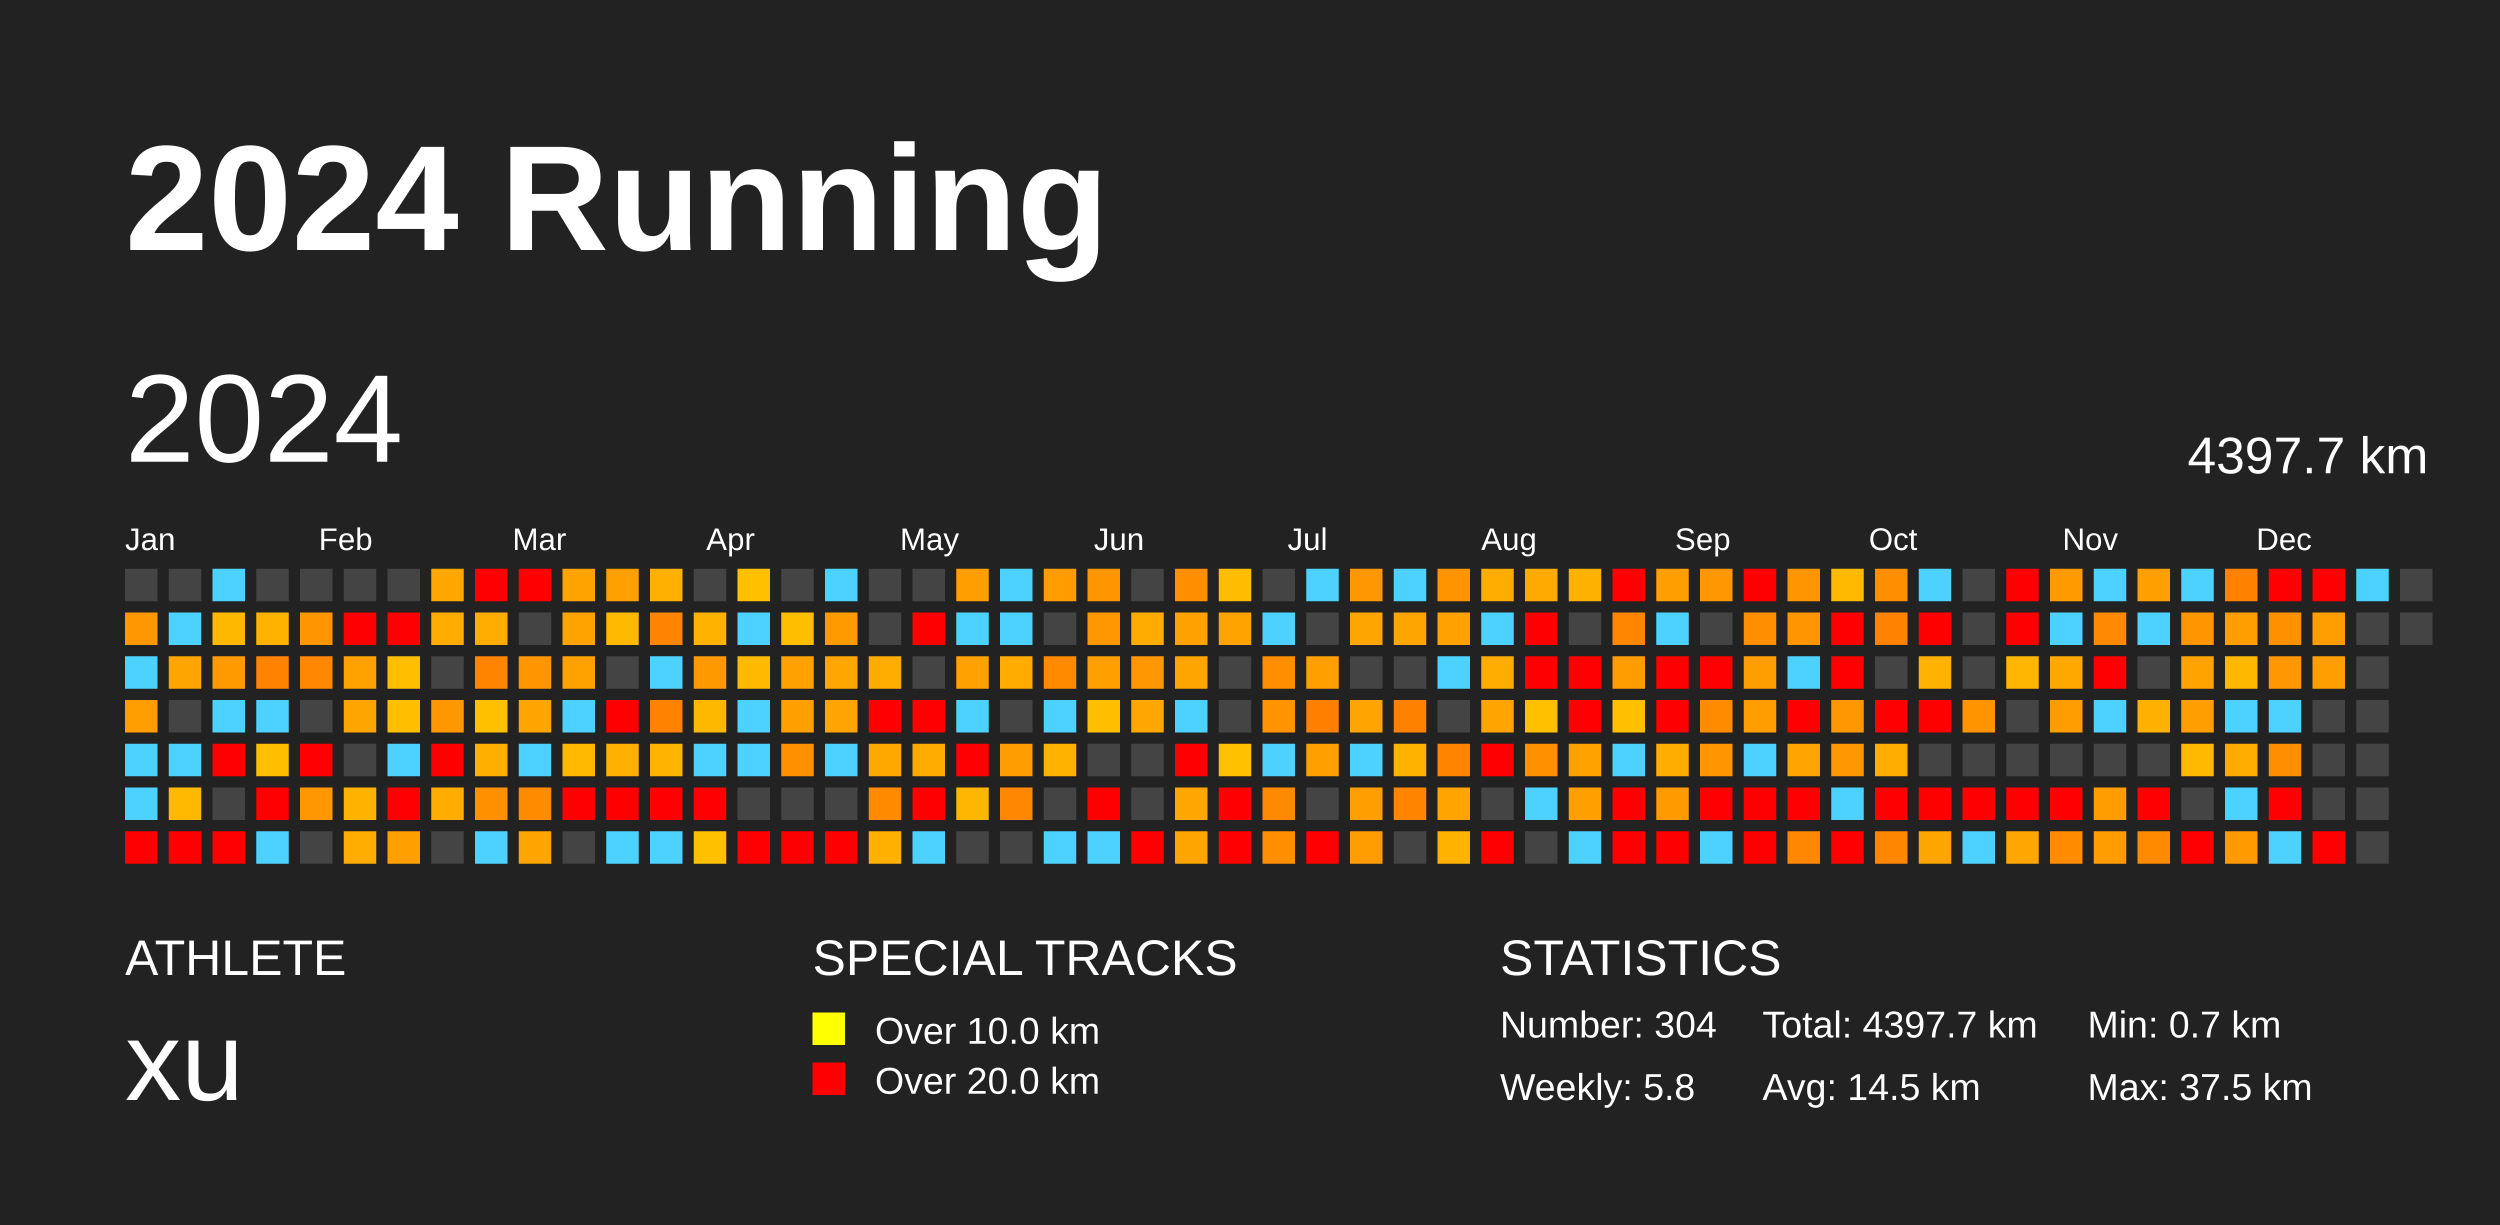
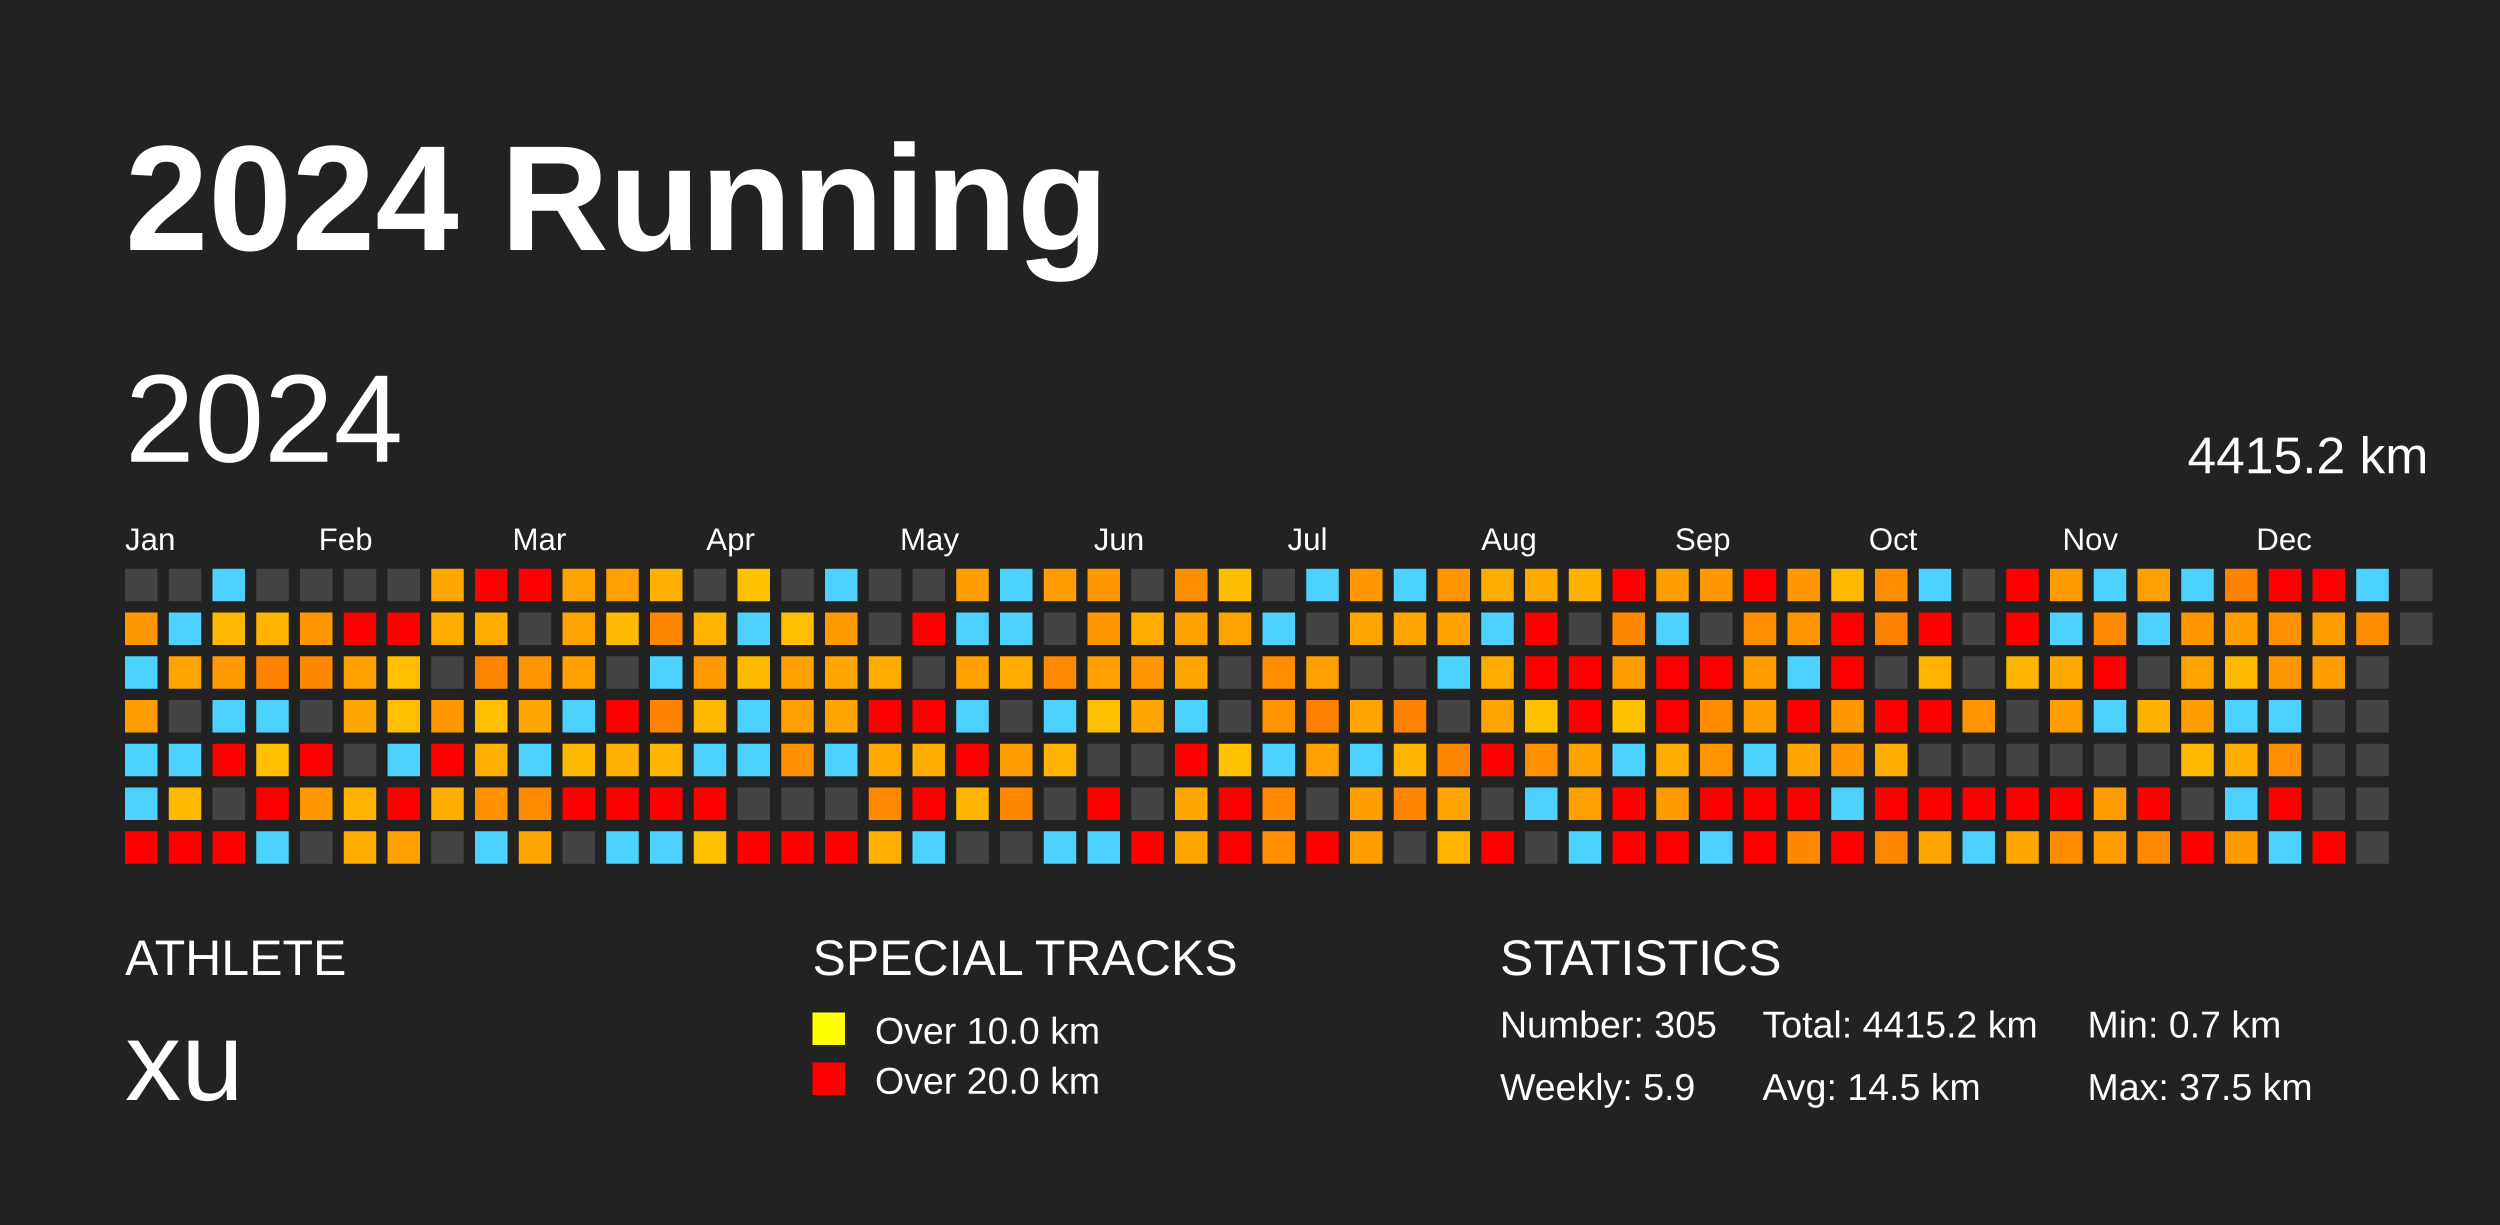
<svg xmlns="http://www.w3.org/2000/svg" baseProfile="full" height="98mm" version="1.1" viewBox="0,0,200,98" width="200mm">
  <defs />
  <rect fill="#222222" height="98" width="200" x="0" y="0" />
  <text fill="#FFFFFF" style="font-size:12px; font-family:Arial; font-weight:bold;" x="10" y="20">2024 Running</text>
  <text fill="#FFFFFF" style="font-size:4px; font-family:Arial" x="10" y="78">ATHLETE</text>
  <text fill="#FFFFFF" style="font-size:9px; font-family:Arial" x="10" y="88">xu</text>
  <text fill="#FFFFFF" style="font-size:4px; font-family:Arial" x="65" y="78">SPECIAL TRACKS</text>
  <rect fill="yellow" height="2.6" width="2.6" x="65" y="81" />
  <text fill="#FFFFFF" style="font-size:3px; font-family:Arial" x="70" y="83.5">Over 10.0 km</text>
  <rect fill="red" height="2.6" width="2.6" x="65" y="85" />
  <text fill="#FFFFFF" style="font-size:3px; font-family:Arial" x="70" y="87.5">Over 20.0 km</text>
  <text fill="#FFFFFF" style="font-size:4px; font-family:Arial" x="120" y="78">STATISTICS</text>
-   <text fill="#FFFFFF" style="font-size:3px; font-family:Arial" x="120" y="83">Number: 304</text>
-   <text fill="#FFFFFF" style="font-size:3px; font-family:Arial" x="120" y="88">Weekly: 5.8</text>
-   <text fill="#FFFFFF" style="font-size:3px; font-family:Arial" x="141" y="83">Total: 4397.7 km</text>
+   <text fill="#FFFFFF" style="font-size:3px; font-family:Arial" x="120" y="83">Number: 305</text>
+   <text fill="#FFFFFF" style="font-size:3px; font-family:Arial" x="120" y="88">Weekly: 5.9</text>
+   <text fill="#FFFFFF" style="font-size:3px; font-family:Arial" x="141" y="83">Total: 4415.2 km</text>
  <text fill="#FFFFFF" style="font-size:3px; font-family:Arial" x="141" y="88">Avg: 14.5 km</text>
  <text fill="#FFFFFF" style="font-size:3px; font-family:Arial" x="167" y="83">Min: 0.7 km</text>
  <text fill="#FFFFFF" style="font-size:3px; font-family:Arial" x="167" y="88">Max: 37.5 km</text>
  <text dominant-baseline="hanging" fill="#FFFFFF" style="font-size:10.0px; font-family:Arial;" x="10" y="30">2024</text>
-   <text dominant-baseline="hanging" fill="#FFFFFF" style="font-size:4.125px; font-family:Arial;" x="175" y="35">4397.7 km</text>
+   <text dominant-baseline="hanging" fill="#FFFFFF" style="font-size:4.125px; font-family:Arial;" x="175" y="35">4415.2 km</text>
  <text fill="#FFFFFF" style="font-size:2.5px; font-family:Arial" x="10.0" y="44">Jan</text>
  <text fill="#FFFFFF" style="font-size:2.5px; font-family:Arial" x="25.5" y="44">Feb</text>
  <text fill="#FFFFFF" style="font-size:2.5px; font-family:Arial" x="41.0" y="44">Mar</text>
  <text fill="#FFFFFF" style="font-size:2.5px; font-family:Arial" x="56.5" y="44">Apr</text>
  <text fill="#FFFFFF" style="font-size:2.5px; font-family:Arial" x="72.0" y="44">May</text>
  <text fill="#FFFFFF" style="font-size:2.5px; font-family:Arial" x="87.5" y="44">Jun</text>
  <text fill="#FFFFFF" style="font-size:2.5px; font-family:Arial" x="103.0" y="44">Jul</text>
  <text fill="#FFFFFF" style="font-size:2.5px; font-family:Arial" x="118.5" y="44">Aug</text>
  <text fill="#FFFFFF" style="font-size:2.5px; font-family:Arial" x="134.0" y="44">Sep</text>
  <text fill="#FFFFFF" style="font-size:2.5px; font-family:Arial" x="149.5" y="44">Oct</text>
  <text fill="#FFFFFF" style="font-size:2.5px; font-family:Arial" x="165.0" y="44">Nov</text>
  <text fill="#FFFFFF" style="font-size:2.5px; font-family:Arial" x="180.5" y="44">Dec</text>
  <rect fill="#444444" height="2.6" width="2.6" x="10.0" y="45.5" />
  <rect fill="#ff9700" height="2.6" width="2.6" x="10.0" y="49.0" />
  <rect fill="#4dd2ff" height="2.6" width="2.6" x="10.0" y="52.5" />
  <rect fill="#ff9c00" height="2.6" width="2.6" x="10.0" y="56.0" />
  <rect fill="#4dd2ff" height="2.6" width="2.6" x="10.0" y="59.5" />
  <rect fill="#4dd2ff" height="2.6" width="2.6" x="10.0" y="63.0" />
  <rect fill="red" height="2.6" width="2.6" x="10.0" y="66.5" />
  <rect fill="#444444" height="2.6" width="2.6" x="13.5" y="45.5" />
  <rect fill="#4dd2ff" height="2.6" width="2.6" x="13.5" y="49.0" />
  <rect fill="#ffa500" height="2.6" width="2.6" x="13.5" y="52.5" />
  <rect fill="#444444" height="2.6" width="2.6" x="13.5" y="56.0" />
  <rect fill="#4dd2ff" height="2.6" width="2.6" x="13.5" y="59.5" />
  <rect fill="#ffba00" height="2.6" width="2.6" x="13.5" y="63.0" />
  <rect fill="red" height="2.6" width="2.6" x="13.5" y="66.5" />
  <rect fill="#4dd2ff" height="2.6" width="2.6" x="17.0" y="45.5" />
  <rect fill="#ffb800" height="2.6" width="2.6" x="17.0" y="49.0" />
  <rect fill="#ff9b00" height="2.6" width="2.6" x="17.0" y="52.5" />
  <rect fill="#4dd2ff" height="2.6" width="2.6" x="17.0" y="56.0" />
  <rect fill="red" height="2.6" width="2.6" x="17.0" y="59.5" />
  <rect fill="#444444" height="2.6" width="2.6" x="17.0" y="63.0" />
  <rect fill="red" height="2.6" width="2.6" x="17.0" y="66.5" />
  <rect fill="#444444" height="2.6" width="2.6" x="20.5" y="45.5" />
  <rect fill="#ffb300" height="2.6" width="2.6" x="20.5" y="49.0" />
  <rect fill="#ff8300" height="2.6" width="2.6" x="20.5" y="52.5" />
  <rect fill="#4dd2ff" height="2.6" width="2.6" x="20.5" y="56.0" />
  <rect fill="#ffbf00" height="2.6" width="2.6" x="20.5" y="59.5" />
  <rect fill="red" height="2.6" width="2.6" x="20.5" y="63.0" />
  <rect fill="#4dd2ff" height="2.6" width="2.6" x="20.5" y="66.5" />
  <rect fill="#444444" height="2.6" width="2.6" x="24.0" y="45.5" />
  <rect fill="#ff9500" height="2.6" width="2.6" x="24.0" y="49.0" />
  <rect fill="#ff8800" height="2.6" width="2.6" x="24.0" y="52.5" />
  <rect fill="#444444" height="2.6" width="2.6" x="24.0" y="56.0" />
  <rect fill="red" height="2.6" width="2.6" x="24.0" y="59.5" />
  <rect fill="#ff9700" height="2.6" width="2.6" x="24.0" y="63.0" />
  <rect fill="#444444" height="2.6" width="2.6" x="24.0" y="66.5" />
  <rect fill="#444444" height="2.6" width="2.6" x="27.5" y="45.5" />
  <rect fill="red" height="2.6" width="2.6" x="27.5" y="49.0" />
  <rect fill="#ffa200" height="2.6" width="2.6" x="27.5" y="52.5" />
  <rect fill="#ffa500" height="2.6" width="2.6" x="27.5" y="56.0" />
  <rect fill="#444444" height="2.6" width="2.6" x="27.5" y="59.5" />
  <rect fill="#ffb200" height="2.6" width="2.6" x="27.5" y="63.0" />
  <rect fill="#ffac00" height="2.6" width="2.6" x="27.5" y="66.5" />
  <rect fill="#444444" height="2.6" width="2.6" x="31.0" y="45.5" />
  <rect fill="red" height="2.6" width="2.6" x="31.0" y="49.0" />
  <rect fill="#ffbf00" height="2.6" width="2.6" x="31.0" y="52.5" />
  <rect fill="#ffbe00" height="2.6" width="2.6" x="31.0" y="56.0" />
  <rect fill="#4dd2ff" height="2.6" width="2.6" x="31.0" y="59.5" />
  <rect fill="red" height="2.6" width="2.6" x="31.0" y="63.0" />
  <rect fill="#ff9f00" height="2.6" width="2.6" x="31.0" y="66.5" />
  <rect fill="#ffa600" height="2.6" width="2.6" x="34.5" y="45.5" />
  <rect fill="#ffab00" height="2.6" width="2.6" x="34.5" y="49.0" />
  <rect fill="#444444" height="2.6" width="2.6" x="34.5" y="52.5" />
  <rect fill="#ff9800" height="2.6" width="2.6" x="34.5" y="56.0" />
  <rect fill="red" height="2.6" width="2.6" x="34.5" y="59.5" />
  <rect fill="#ffac00" height="2.6" width="2.6" x="34.5" y="63.0" />
  <rect fill="#444444" height="2.6" width="2.6" x="34.5" y="66.5" />
  <rect fill="red" height="2.6" width="2.6" x="38.0" y="45.5" />
  <rect fill="#ffac00" height="2.6" width="2.6" x="38.0" y="49.0" />
  <rect fill="#ff8400" height="2.6" width="2.6" x="38.0" y="52.5" />
  <rect fill="#ffc000" height="2.6" width="2.6" x="38.0" y="56.0" />
  <rect fill="#ffaf00" height="2.6" width="2.6" x="38.0" y="59.5" />
  <rect fill="#ff9000" height="2.6" width="2.6" x="38.0" y="63.0" />
  <rect fill="#4dd2ff" height="2.6" width="2.6" x="38.0" y="66.5" />
  <rect fill="red" height="2.6" width="2.6" x="41.5" y="45.5" />
  <rect fill="#444444" height="2.6" width="2.6" x="41.5" y="49.0" />
  <rect fill="#ff9600" height="2.6" width="2.6" x="41.5" y="52.5" />
  <rect fill="#ffa500" height="2.6" width="2.6" x="41.5" y="56.0" />
  <rect fill="#4dd2ff" height="2.6" width="2.6" x="41.5" y="59.5" />
  <rect fill="#ff8b00" height="2.6" width="2.6" x="41.5" y="63.0" />
  <rect fill="#ffa500" height="2.6" width="2.6" x="41.5" y="66.5" />
  <rect fill="#ffa300" height="2.6" width="2.6" x="45.0" y="45.5" />
  <rect fill="#ffa300" height="2.6" width="2.6" x="45.0" y="49.0" />
  <rect fill="#ffa200" height="2.6" width="2.6" x="45.0" y="52.5" />
  <rect fill="#4dd2ff" height="2.6" width="2.6" x="45.0" y="56.0" />
  <rect fill="#ffb900" height="2.6" width="2.6" x="45.0" y="59.5" />
  <rect fill="red" height="2.6" width="2.6" x="45.0" y="63.0" />
  <rect fill="#444444" height="2.6" width="2.6" x="45.0" y="66.5" />
  <rect fill="#ffa000" height="2.6" width="2.6" x="48.5" y="45.5" />
  <rect fill="#ffba00" height="2.6" width="2.6" x="48.5" y="49.0" />
  <rect fill="#444444" height="2.6" width="2.6" x="48.5" y="52.5" />
  <rect fill="red" height="2.6" width="2.6" x="48.5" y="56.0" />
  <rect fill="#ffb000" height="2.6" width="2.6" x="48.5" y="59.5" />
  <rect fill="red" height="2.6" width="2.6" x="48.5" y="63.0" />
  <rect fill="#4dd2ff" height="2.6" width="2.6" x="48.5" y="66.5" />
  <rect fill="#ffb000" height="2.6" width="2.6" x="52.0" y="45.5" />
  <rect fill="#ff8400" height="2.6" width="2.6" x="52.0" y="49.0" />
  <rect fill="#4dd2ff" height="2.6" width="2.6" x="52.0" y="52.5" />
  <rect fill="#ff8200" height="2.6" width="2.6" x="52.0" y="56.0" />
  <rect fill="#ffb500" height="2.6" width="2.6" x="52.0" y="59.5" />
  <rect fill="red" height="2.6" width="2.6" x="52.0" y="63.0" />
  <rect fill="#4dd2ff" height="2.6" width="2.6" x="52.0" y="66.5" />
  <rect fill="#444444" height="2.6" width="2.6" x="55.5" y="45.5" />
  <rect fill="#ffb300" height="2.6" width="2.6" x="55.5" y="49.0" />
  <rect fill="#ff9900" height="2.6" width="2.6" x="55.5" y="52.5" />
  <rect fill="#ffb800" height="2.6" width="2.6" x="55.5" y="56.0" />
  <rect fill="#4dd2ff" height="2.6" width="2.6" x="55.5" y="59.5" />
  <rect fill="red" height="2.6" width="2.6" x="55.5" y="63.0" />
  <rect fill="#ffc000" height="2.6" width="2.6" x="55.5" y="66.5" />
  <rect fill="#ffc000" height="2.6" width="2.6" x="59.0" y="45.5" />
  <rect fill="#4dd2ff" height="2.6" width="2.6" x="59.0" y="49.0" />
  <rect fill="#ffba00" height="2.6" width="2.6" x="59.0" y="52.5" />
  <rect fill="#4dd2ff" height="2.6" width="2.6" x="59.0" y="56.0" />
  <rect fill="#4dd2ff" height="2.6" width="2.6" x="59.0" y="59.5" />
  <rect fill="#444444" height="2.6" width="2.6" x="59.0" y="63.0" />
  <rect fill="red" height="2.6" width="2.6" x="59.0" y="66.5" />
  <rect fill="#444444" height="2.6" width="2.6" x="62.5" y="45.5" />
  <rect fill="#ffbf00" height="2.6" width="2.6" x="62.5" y="49.0" />
  <rect fill="#ffa100" height="2.6" width="2.6" x="62.5" y="52.5" />
  <rect fill="#ff9f00" height="2.6" width="2.6" x="62.5" y="56.0" />
  <rect fill="#ff9100" height="2.6" width="2.6" x="62.5" y="59.5" />
  <rect fill="#444444" height="2.6" width="2.6" x="62.5" y="63.0" />
  <rect fill="red" height="2.6" width="2.6" x="62.5" y="66.5" />
  <rect fill="#4dd2ff" height="2.6" width="2.6" x="66.0" y="45.5" />
  <rect fill="#ff9b00" height="2.6" width="2.6" x="66.0" y="49.0" />
  <rect fill="#ffa600" height="2.6" width="2.6" x="66.0" y="52.5" />
  <rect fill="#ffa400" height="2.6" width="2.6" x="66.0" y="56.0" />
  <rect fill="#4dd2ff" height="2.6" width="2.6" x="66.0" y="59.5" />
  <rect fill="#444444" height="2.6" width="2.6" x="66.0" y="63.0" />
  <rect fill="red" height="2.6" width="2.6" x="66.0" y="66.5" />
  <rect fill="#444444" height="2.6" width="2.6" x="69.5" y="45.5" />
  <rect fill="#444444" height="2.6" width="2.6" x="69.5" y="49.0" />
  <rect fill="#ffac00" height="2.6" width="2.6" x="69.5" y="52.5" />
  <rect fill="red" height="2.6" width="2.6" x="69.5" y="56.0" />
  <rect fill="#ffa800" height="2.6" width="2.6" x="69.5" y="59.5" />
  <rect fill="#ff8a00" height="2.6" width="2.6" x="69.5" y="63.0" />
  <rect fill="#ffb000" height="2.6" width="2.6" x="69.5" y="66.5" />
  <rect fill="#444444" height="2.6" width="2.6" x="73.0" y="45.5" />
  <rect fill="red" height="2.6" width="2.6" x="73.0" y="49.0" />
  <rect fill="#444444" height="2.6" width="2.6" x="73.0" y="52.5" />
  <rect fill="red" height="2.6" width="2.6" x="73.0" y="56.0" />
  <rect fill="#ffab00" height="2.6" width="2.6" x="73.0" y="59.5" />
  <rect fill="red" height="2.6" width="2.6" x="73.0" y="63.0" />
  <rect fill="#4dd2ff" height="2.6" width="2.6" x="73.0" y="66.5" />
  <rect fill="#ff9e00" height="2.6" width="2.6" x="76.5" y="45.5" />
  <rect fill="#4dd2ff" height="2.6" width="2.6" x="76.5" y="49.0" />
  <rect fill="#ffa100" height="2.6" width="2.6" x="76.5" y="52.5" />
  <rect fill="#4dd2ff" height="2.6" width="2.6" x="76.5" y="56.0" />
  <rect fill="red" height="2.6" width="2.6" x="76.5" y="59.5" />
  <rect fill="#ffb600" height="2.6" width="2.6" x="76.5" y="63.0" />
  <rect fill="#444444" height="2.6" width="2.6" x="76.5" y="66.5" />
  <rect fill="#4dd2ff" height="2.6" width="2.6" x="80.0" y="45.5" />
  <rect fill="#4dd2ff" height="2.6" width="2.6" x="80.0" y="49.0" />
  <rect fill="#ffab00" height="2.6" width="2.6" x="80.0" y="52.5" />
  <rect fill="#444444" height="2.6" width="2.6" x="80.0" y="56.0" />
  <rect fill="#ff9d00" height="2.6" width="2.6" x="80.0" y="59.5" />
  <rect fill="#ff8800" height="2.6" width="2.6" x="80.0" y="63.0" />
  <rect fill="#444444" height="2.6" width="2.6" x="80.0" y="66.5" />
  <rect fill="#ff9d00" height="2.6" width="2.6" x="83.5" y="45.5" />
  <rect fill="#444444" height="2.6" width="2.6" x="83.5" y="49.0" />
  <rect fill="#ff8a00" height="2.6" width="2.6" x="83.5" y="52.5" />
  <rect fill="#4dd2ff" height="2.6" width="2.6" x="83.5" y="56.0" />
  <rect fill="#ffb200" height="2.6" width="2.6" x="83.5" y="59.5" />
  <rect fill="#444444" height="2.6" width="2.6" x="83.5" y="63.0" />
  <rect fill="#4dd2ff" height="2.6" width="2.6" x="83.5" y="66.5" />
  <rect fill="#ff9600" height="2.6" width="2.6" x="87.0" y="45.5" />
  <rect fill="#ff9800" height="2.6" width="2.6" x="87.0" y="49.0" />
  <rect fill="#ff9f00" height="2.6" width="2.6" x="87.0" y="52.5" />
  <rect fill="#ffbe00" height="2.6" width="2.6" x="87.0" y="56.0" />
  <rect fill="#444444" height="2.6" width="2.6" x="87.0" y="59.5" />
  <rect fill="red" height="2.6" width="2.6" x="87.0" y="63.0" />
  <rect fill="#4dd2ff" height="2.6" width="2.6" x="87.0" y="66.5" />
  <rect fill="#444444" height="2.6" width="2.6" x="90.5" y="45.5" />
  <rect fill="#ffab00" height="2.6" width="2.6" x="90.5" y="49.0" />
  <rect fill="#ff9800" height="2.6" width="2.6" x="90.5" y="52.5" />
  <rect fill="#ffa600" height="2.6" width="2.6" x="90.5" y="56.0" />
  <rect fill="#444444" height="2.6" width="2.6" x="90.5" y="59.5" />
  <rect fill="#444444" height="2.6" width="2.6" x="90.5" y="63.0" />
  <rect fill="red" height="2.6" width="2.6" x="90.5" y="66.5" />
  <rect fill="#ff8e00" height="2.6" width="2.6" x="94.0" y="45.5" />
  <rect fill="#ffa100" height="2.6" width="2.6" x="94.0" y="49.0" />
  <rect fill="#ffa500" height="2.6" width="2.6" x="94.0" y="52.5" />
  <rect fill="#4dd2ff" height="2.6" width="2.6" x="94.0" y="56.0" />
  <rect fill="red" height="2.6" width="2.6" x="94.0" y="59.5" />
  <rect fill="#ffa600" height="2.6" width="2.6" x="94.0" y="63.0" />
  <rect fill="#ffa500" height="2.6" width="2.6" x="94.0" y="66.5" />
  <rect fill="#ffbd00" height="2.6" width="2.6" x="97.5" y="45.5" />
  <rect fill="#ffa300" height="2.6" width="2.6" x="97.5" y="49.0" />
  <rect fill="#444444" height="2.6" width="2.6" x="97.5" y="52.5" />
  <rect fill="#444444" height="2.6" width="2.6" x="97.5" y="56.0" />
  <rect fill="#ffc100" height="2.6" width="2.6" x="97.5" y="59.5" />
  <rect fill="red" height="2.6" width="2.6" x="97.5" y="63.0" />
  <rect fill="red" height="2.6" width="2.6" x="97.5" y="66.5" />
  <rect fill="#444444" height="2.6" width="2.6" x="101.0" y="45.5" />
  <rect fill="#4dd2ff" height="2.6" width="2.6" x="101.0" y="49.0" />
  <rect fill="#ff8d00" height="2.6" width="2.6" x="101.0" y="52.5" />
  <rect fill="#ff9400" height="2.6" width="2.6" x="101.0" y="56.0" />
  <rect fill="#4dd2ff" height="2.6" width="2.6" x="101.0" y="59.5" />
  <rect fill="#ff8900" height="2.6" width="2.6" x="101.0" y="63.0" />
  <rect fill="#ff8f00" height="2.6" width="2.6" x="101.0" y="66.5" />
  <rect fill="#4dd2ff" height="2.6" width="2.6" x="104.5" y="45.5" />
  <rect fill="#444444" height="2.6" width="2.6" x="104.5" y="49.0" />
  <rect fill="#ff9f00" height="2.6" width="2.6" x="104.5" y="52.5" />
  <rect fill="#ff8000" height="2.6" width="2.6" x="104.5" y="56.0" />
  <rect fill="#ff9f00" height="2.6" width="2.6" x="104.5" y="59.5" />
  <rect fill="#444444" height="2.6" width="2.6" x="104.5" y="63.0" />
  <rect fill="red" height="2.6" width="2.6" x="104.5" y="66.5" />
  <rect fill="#ff9800" height="2.6" width="2.6" x="108.0" y="45.5" />
  <rect fill="#ffa500" height="2.6" width="2.6" x="108.0" y="49.0" />
  <rect fill="#444444" height="2.6" width="2.6" x="108.0" y="52.5" />
  <rect fill="#ffa400" height="2.6" width="2.6" x="108.0" y="56.0" />
  <rect fill="#4dd2ff" height="2.6" width="2.6" x="108.0" y="59.5" />
  <rect fill="#ff9e00" height="2.6" width="2.6" x="108.0" y="63.0" />
  <rect fill="#ff9d00" height="2.6" width="2.6" x="108.0" y="66.5" />
  <rect fill="#4dd2ff" height="2.6" width="2.6" x="111.5" y="45.5" />
  <rect fill="#ffa500" height="2.6" width="2.6" x="111.5" y="49.0" />
  <rect fill="#444444" height="2.6" width="2.6" x="111.5" y="52.5" />
  <rect fill="#ff8100" height="2.6" width="2.6" x="111.5" y="56.0" />
  <rect fill="#ffb300" height="2.6" width="2.6" x="111.5" y="59.5" />
  <rect fill="#ff8400" height="2.6" width="2.6" x="111.5" y="63.0" />
  <rect fill="#444444" height="2.6" width="2.6" x="111.5" y="66.5" />
  <rect fill="#ff9400" height="2.6" width="2.6" x="115.0" y="45.5" />
  <rect fill="#ffa100" height="2.6" width="2.6" x="115.0" y="49.0" />
  <rect fill="#4dd2ff" height="2.6" width="2.6" x="115.0" y="52.5" />
  <rect fill="#444444" height="2.6" width="2.6" x="115.0" y="56.0" />
  <rect fill="#ff8400" height="2.6" width="2.6" x="115.0" y="59.5" />
  <rect fill="#ffa400" height="2.6" width="2.6" x="115.0" y="63.0" />
  <rect fill="#ffb300" height="2.6" width="2.6" x="115.0" y="66.5" />
  <rect fill="#ffac00" height="2.6" width="2.6" x="118.5" y="45.5" />
  <rect fill="#4dd2ff" height="2.6" width="2.6" x="118.5" y="49.0" />
  <rect fill="#ffac00" height="2.6" width="2.6" x="118.5" y="52.5" />
  <rect fill="#ffa400" height="2.6" width="2.6" x="118.5" y="56.0" />
  <rect fill="red" height="2.6" width="2.6" x="118.5" y="59.5" />
  <rect fill="#444444" height="2.6" width="2.6" x="118.5" y="63.0" />
  <rect fill="red" height="2.6" width="2.6" x="118.5" y="66.5" />
  <rect fill="#ffaa00" height="2.6" width="2.6" x="122.0" y="45.5" />
  <rect fill="red" height="2.6" width="2.6" x="122.0" y="49.0" />
  <rect fill="red" height="2.6" width="2.6" x="122.0" y="52.5" />
  <rect fill="#ffc000" height="2.6" width="2.6" x="122.0" y="56.0" />
  <rect fill="#ff9000" height="2.6" width="2.6" x="122.0" y="59.5" />
  <rect fill="#4dd2ff" height="2.6" width="2.6" x="122.0" y="63.0" />
  <rect fill="#444444" height="2.6" width="2.6" x="122.0" y="66.5" />
  <rect fill="#ffb100" height="2.6" width="2.6" x="125.5" y="45.5" />
  <rect fill="#444444" height="2.6" width="2.6" x="125.5" y="49.0" />
  <rect fill="red" height="2.6" width="2.6" x="125.5" y="52.5" />
  <rect fill="red" height="2.6" width="2.6" x="125.5" y="56.0" />
  <rect fill="#ffa200" height="2.6" width="2.6" x="125.5" y="59.5" />
  <rect fill="#ff9f00" height="2.6" width="2.6" x="125.5" y="63.0" />
  <rect fill="#4dd2ff" height="2.6" width="2.6" x="125.5" y="66.5" />
  <rect fill="red" height="2.6" width="2.6" x="129.0" y="45.5" />
  <rect fill="#ff8700" height="2.6" width="2.6" x="129.0" y="49.0" />
  <rect fill="#ff9c00" height="2.6" width="2.6" x="129.0" y="52.5" />
  <rect fill="#ffc000" height="2.6" width="2.6" x="129.0" y="56.0" />
  <rect fill="#4dd2ff" height="2.6" width="2.6" x="129.0" y="59.5" />
  <rect fill="red" height="2.6" width="2.6" x="129.0" y="63.0" />
  <rect fill="red" height="2.6" width="2.6" x="129.0" y="66.5" />
  <rect fill="#ff9e00" height="2.6" width="2.6" x="132.5" y="45.5" />
  <rect fill="#4dd2ff" height="2.6" width="2.6" x="132.5" y="49.0" />
  <rect fill="red" height="2.6" width="2.6" x="132.5" y="52.5" />
  <rect fill="red" height="2.6" width="2.6" x="132.5" y="56.0" />
  <rect fill="#ffae00" height="2.6" width="2.6" x="132.5" y="59.5" />
  <rect fill="#ff9b00" height="2.6" width="2.6" x="132.5" y="63.0" />
  <rect fill="red" height="2.6" width="2.6" x="132.5" y="66.5" />
  <rect fill="#ff9800" height="2.6" width="2.6" x="136.0" y="45.5" />
  <rect fill="#444444" height="2.6" width="2.6" x="136.0" y="49.0" />
  <rect fill="red" height="2.6" width="2.6" x="136.0" y="52.5" />
  <rect fill="#ff8c00" height="2.6" width="2.6" x="136.0" y="56.0" />
  <rect fill="#ff9600" height="2.6" width="2.6" x="136.0" y="59.5" />
  <rect fill="red" height="2.6" width="2.6" x="136.0" y="63.0" />
  <rect fill="#4dd2ff" height="2.6" width="2.6" x="136.0" y="66.5" />
  <rect fill="red" height="2.6" width="2.6" x="139.5" y="45.5" />
  <rect fill="#ff8f00" height="2.6" width="2.6" x="139.5" y="49.0" />
  <rect fill="#ff9e00" height="2.6" width="2.6" x="139.5" y="52.5" />
  <rect fill="#ff9d00" height="2.6" width="2.6" x="139.5" y="56.0" />
  <rect fill="#4dd2ff" height="2.6" width="2.6" x="139.5" y="59.5" />
  <rect fill="red" height="2.6" width="2.6" x="139.5" y="63.0" />
  <rect fill="red" height="2.6" width="2.6" x="139.5" y="66.5" />
  <rect fill="#ff9600" height="2.6" width="2.6" x="143.0" y="45.5" />
  <rect fill="#ff9500" height="2.6" width="2.6" x="143.0" y="49.0" />
  <rect fill="#4dd2ff" height="2.6" width="2.6" x="143.0" y="52.5" />
  <rect fill="red" height="2.6" width="2.6" x="143.0" y="56.0" />
  <rect fill="#ffa400" height="2.6" width="2.6" x="143.0" y="59.5" />
  <rect fill="red" height="2.6" width="2.6" x="143.0" y="63.0" />
  <rect fill="#ff8800" height="2.6" width="2.6" x="143.0" y="66.5" />
  <rect fill="#ffba00" height="2.6" width="2.6" x="146.5" y="45.5" />
  <rect fill="red" height="2.6" width="2.6" x="146.5" y="49.0" />
  <rect fill="red" height="2.6" width="2.6" x="146.5" y="52.5" />
  <rect fill="#ff9700" height="2.6" width="2.6" x="146.5" y="56.0" />
  <rect fill="#ff9800" height="2.6" width="2.6" x="146.5" y="59.5" />
  <rect fill="#4dd2ff" height="2.6" width="2.6" x="146.5" y="63.0" />
  <rect fill="red" height="2.6" width="2.6" x="146.5" y="66.5" />
  <rect fill="#ff8f00" height="2.6" width="2.6" x="150.0" y="45.5" />
  <rect fill="#ff8300" height="2.6" width="2.6" x="150.0" y="49.0" />
  <rect fill="#444444" height="2.6" width="2.6" x="150.0" y="52.5" />
  <rect fill="red" height="2.6" width="2.6" x="150.0" y="56.0" />
  <rect fill="#ffac00" height="2.6" width="2.6" x="150.0" y="59.5" />
  <rect fill="red" height="2.6" width="2.6" x="150.0" y="63.0" />
  <rect fill="#ff8600" height="2.6" width="2.6" x="150.0" y="66.5" />
  <rect fill="#4dd2ff" height="2.6" width="2.6" x="153.5" y="45.5" />
  <rect fill="red" height="2.6" width="2.6" x="153.5" y="49.0" />
  <rect fill="#ffb300" height="2.6" width="2.6" x="153.5" y="52.5" />
  <rect fill="red" height="2.6" width="2.6" x="153.5" y="56.0" />
  <rect fill="#444444" height="2.6" width="2.6" x="153.5" y="59.5" />
  <rect fill="red" height="2.6" width="2.6" x="153.5" y="63.0" />
  <rect fill="#ffa500" height="2.6" width="2.6" x="153.5" y="66.5" />
  <rect fill="#444444" height="2.6" width="2.6" x="157.0" y="45.5" />
  <rect fill="#444444" height="2.6" width="2.6" x="157.0" y="49.0" />
  <rect fill="#444444" height="2.6" width="2.6" x="157.0" y="52.5" />
  <rect fill="#ff9400" height="2.6" width="2.6" x="157.0" y="56.0" />
  <rect fill="#444444" height="2.6" width="2.6" x="157.0" y="59.5" />
  <rect fill="red" height="2.6" width="2.6" x="157.0" y="63.0" />
  <rect fill="#4dd2ff" height="2.6" width="2.6" x="157.0" y="66.5" />
  <rect fill="red" height="2.6" width="2.6" x="160.5" y="45.5" />
  <rect fill="red" height="2.6" width="2.6" x="160.5" y="49.0" />
  <rect fill="#ffb600" height="2.6" width="2.6" x="160.5" y="52.5" />
  <rect fill="#444444" height="2.6" width="2.6" x="160.5" y="56.0" />
  <rect fill="#444444" height="2.6" width="2.6" x="160.5" y="59.5" />
  <rect fill="red" height="2.6" width="2.6" x="160.5" y="63.0" />
  <rect fill="#ffa600" height="2.6" width="2.6" x="160.5" y="66.5" />
  <rect fill="#ff9b00" height="2.6" width="2.6" x="164.0" y="45.5" />
  <rect fill="#4dd2ff" height="2.6" width="2.6" x="164.0" y="49.0" />
  <rect fill="#ffa900" height="2.6" width="2.6" x="164.0" y="52.5" />
  <rect fill="#ff9c00" height="2.6" width="2.6" x="164.0" y="56.0" />
  <rect fill="#444444" height="2.6" width="2.6" x="164.0" y="59.5" />
  <rect fill="red" height="2.6" width="2.6" x="164.0" y="63.0" />
  <rect fill="#ff8b00" height="2.6" width="2.6" x="164.0" y="66.5" />
  <rect fill="#4dd2ff" height="2.6" width="2.6" x="167.5" y="45.5" />
  <rect fill="#ff8900" height="2.6" width="2.6" x="167.5" y="49.0" />
  <rect fill="red" height="2.6" width="2.6" x="167.5" y="52.5" />
  <rect fill="#4dd2ff" height="2.6" width="2.6" x="167.5" y="56.0" />
  <rect fill="#444444" height="2.6" width="2.6" x="167.5" y="59.5" />
  <rect fill="#ff9d00" height="2.6" width="2.6" x="167.5" y="63.0" />
  <rect fill="#ff9d00" height="2.6" width="2.6" x="167.5" y="66.5" />
  <rect fill="#ff9f00" height="2.6" width="2.6" x="171.0" y="45.5" />
  <rect fill="#4dd2ff" height="2.6" width="2.6" x="171.0" y="49.0" />
  <rect fill="#444444" height="2.6" width="2.6" x="171.0" y="52.5" />
  <rect fill="#ffb100" height="2.6" width="2.6" x="171.0" y="56.0" />
  <rect fill="#444444" height="2.6" width="2.6" x="171.0" y="59.5" />
  <rect fill="red" height="2.6" width="2.6" x="171.0" y="63.0" />
  <rect fill="#ff8a00" height="2.6" width="2.6" x="171.0" y="66.5" />
  <rect fill="#4dd2ff" height="2.6" width="2.6" x="174.5" y="45.5" />
  <rect fill="#ff9600" height="2.6" width="2.6" x="174.5" y="49.0" />
  <rect fill="#ffa300" height="2.6" width="2.6" x="174.5" y="52.5" />
  <rect fill="#ff9e00" height="2.6" width="2.6" x="174.5" y="56.0" />
  <rect fill="#ffb900" height="2.6" width="2.6" x="174.5" y="59.5" />
  <rect fill="#444444" height="2.6" width="2.6" x="174.5" y="63.0" />
  <rect fill="red" height="2.6" width="2.6" x="174.5" y="66.5" />
  <rect fill="#ff8100" height="2.6" width="2.6" x="178.0" y="45.5" />
  <rect fill="#ff9e00" height="2.6" width="2.6" x="178.0" y="49.0" />
  <rect fill="#ffb800" height="2.6" width="2.6" x="178.0" y="52.5" />
  <rect fill="#4dd2ff" height="2.6" width="2.6" x="178.0" y="56.0" />
  <rect fill="#ffac00" height="2.6" width="2.6" x="178.0" y="59.5" />
  <rect fill="#4dd2ff" height="2.6" width="2.6" x="178.0" y="63.0" />
  <rect fill="#ff9b00" height="2.6" width="2.6" x="178.0" y="66.5" />
  <rect fill="red" height="2.6" width="2.6" x="181.5" y="45.5" />
  <rect fill="#ff9000" height="2.6" width="2.6" x="181.5" y="49.0" />
  <rect fill="#ff9800" height="2.6" width="2.6" x="181.5" y="52.5" />
  <rect fill="#4dd2ff" height="2.6" width="2.6" x="181.5" y="56.0" />
  <rect fill="#ff8f00" height="2.6" width="2.6" x="181.5" y="59.5" />
  <rect fill="red" height="2.6" width="2.6" x="181.5" y="63.0" />
  <rect fill="#4dd2ff" height="2.6" width="2.6" x="181.5" y="66.5" />
  <rect fill="red" height="2.6" width="2.6" x="185.0" y="45.5" />
  <rect fill="#ff9d00" height="2.6" width="2.6" x="185.0" y="49.0" />
  <rect fill="#ff9e00" height="2.6" width="2.6" x="185.0" y="52.5" />
  <rect fill="#444444" height="2.6" width="2.6" x="185.0" y="56.0" />
  <rect fill="#444444" height="2.6" width="2.6" x="185.0" y="59.5" />
  <rect fill="#444444" height="2.6" width="2.6" x="185.0" y="63.0" />
  <rect fill="red" height="2.6" width="2.6" x="185.0" y="66.5" />
  <rect fill="#4dd2ff" height="2.6" width="2.6" x="188.5" y="45.5" />
-   <rect fill="#444444" height="2.6" width="2.6" x="188.5" y="49.0" />
+   <rect fill="#ff8e00" height="2.6" width="2.6" x="188.5" y="49.0" />
  <rect fill="#444444" height="2.6" width="2.6" x="188.5" y="52.5" />
  <rect fill="#444444" height="2.6" width="2.6" x="188.5" y="56.0" />
  <rect fill="#444444" height="2.6" width="2.6" x="188.5" y="59.5" />
  <rect fill="#444444" height="2.6" width="2.6" x="188.5" y="63.0" />
  <rect fill="#444444" height="2.6" width="2.6" x="188.5" y="66.5" />
  <rect fill="#444444" height="2.6" width="2.6" x="192.0" y="45.5" />
  <rect fill="#444444" height="2.6" width="2.6" x="192.0" y="49.0" />
</svg>
